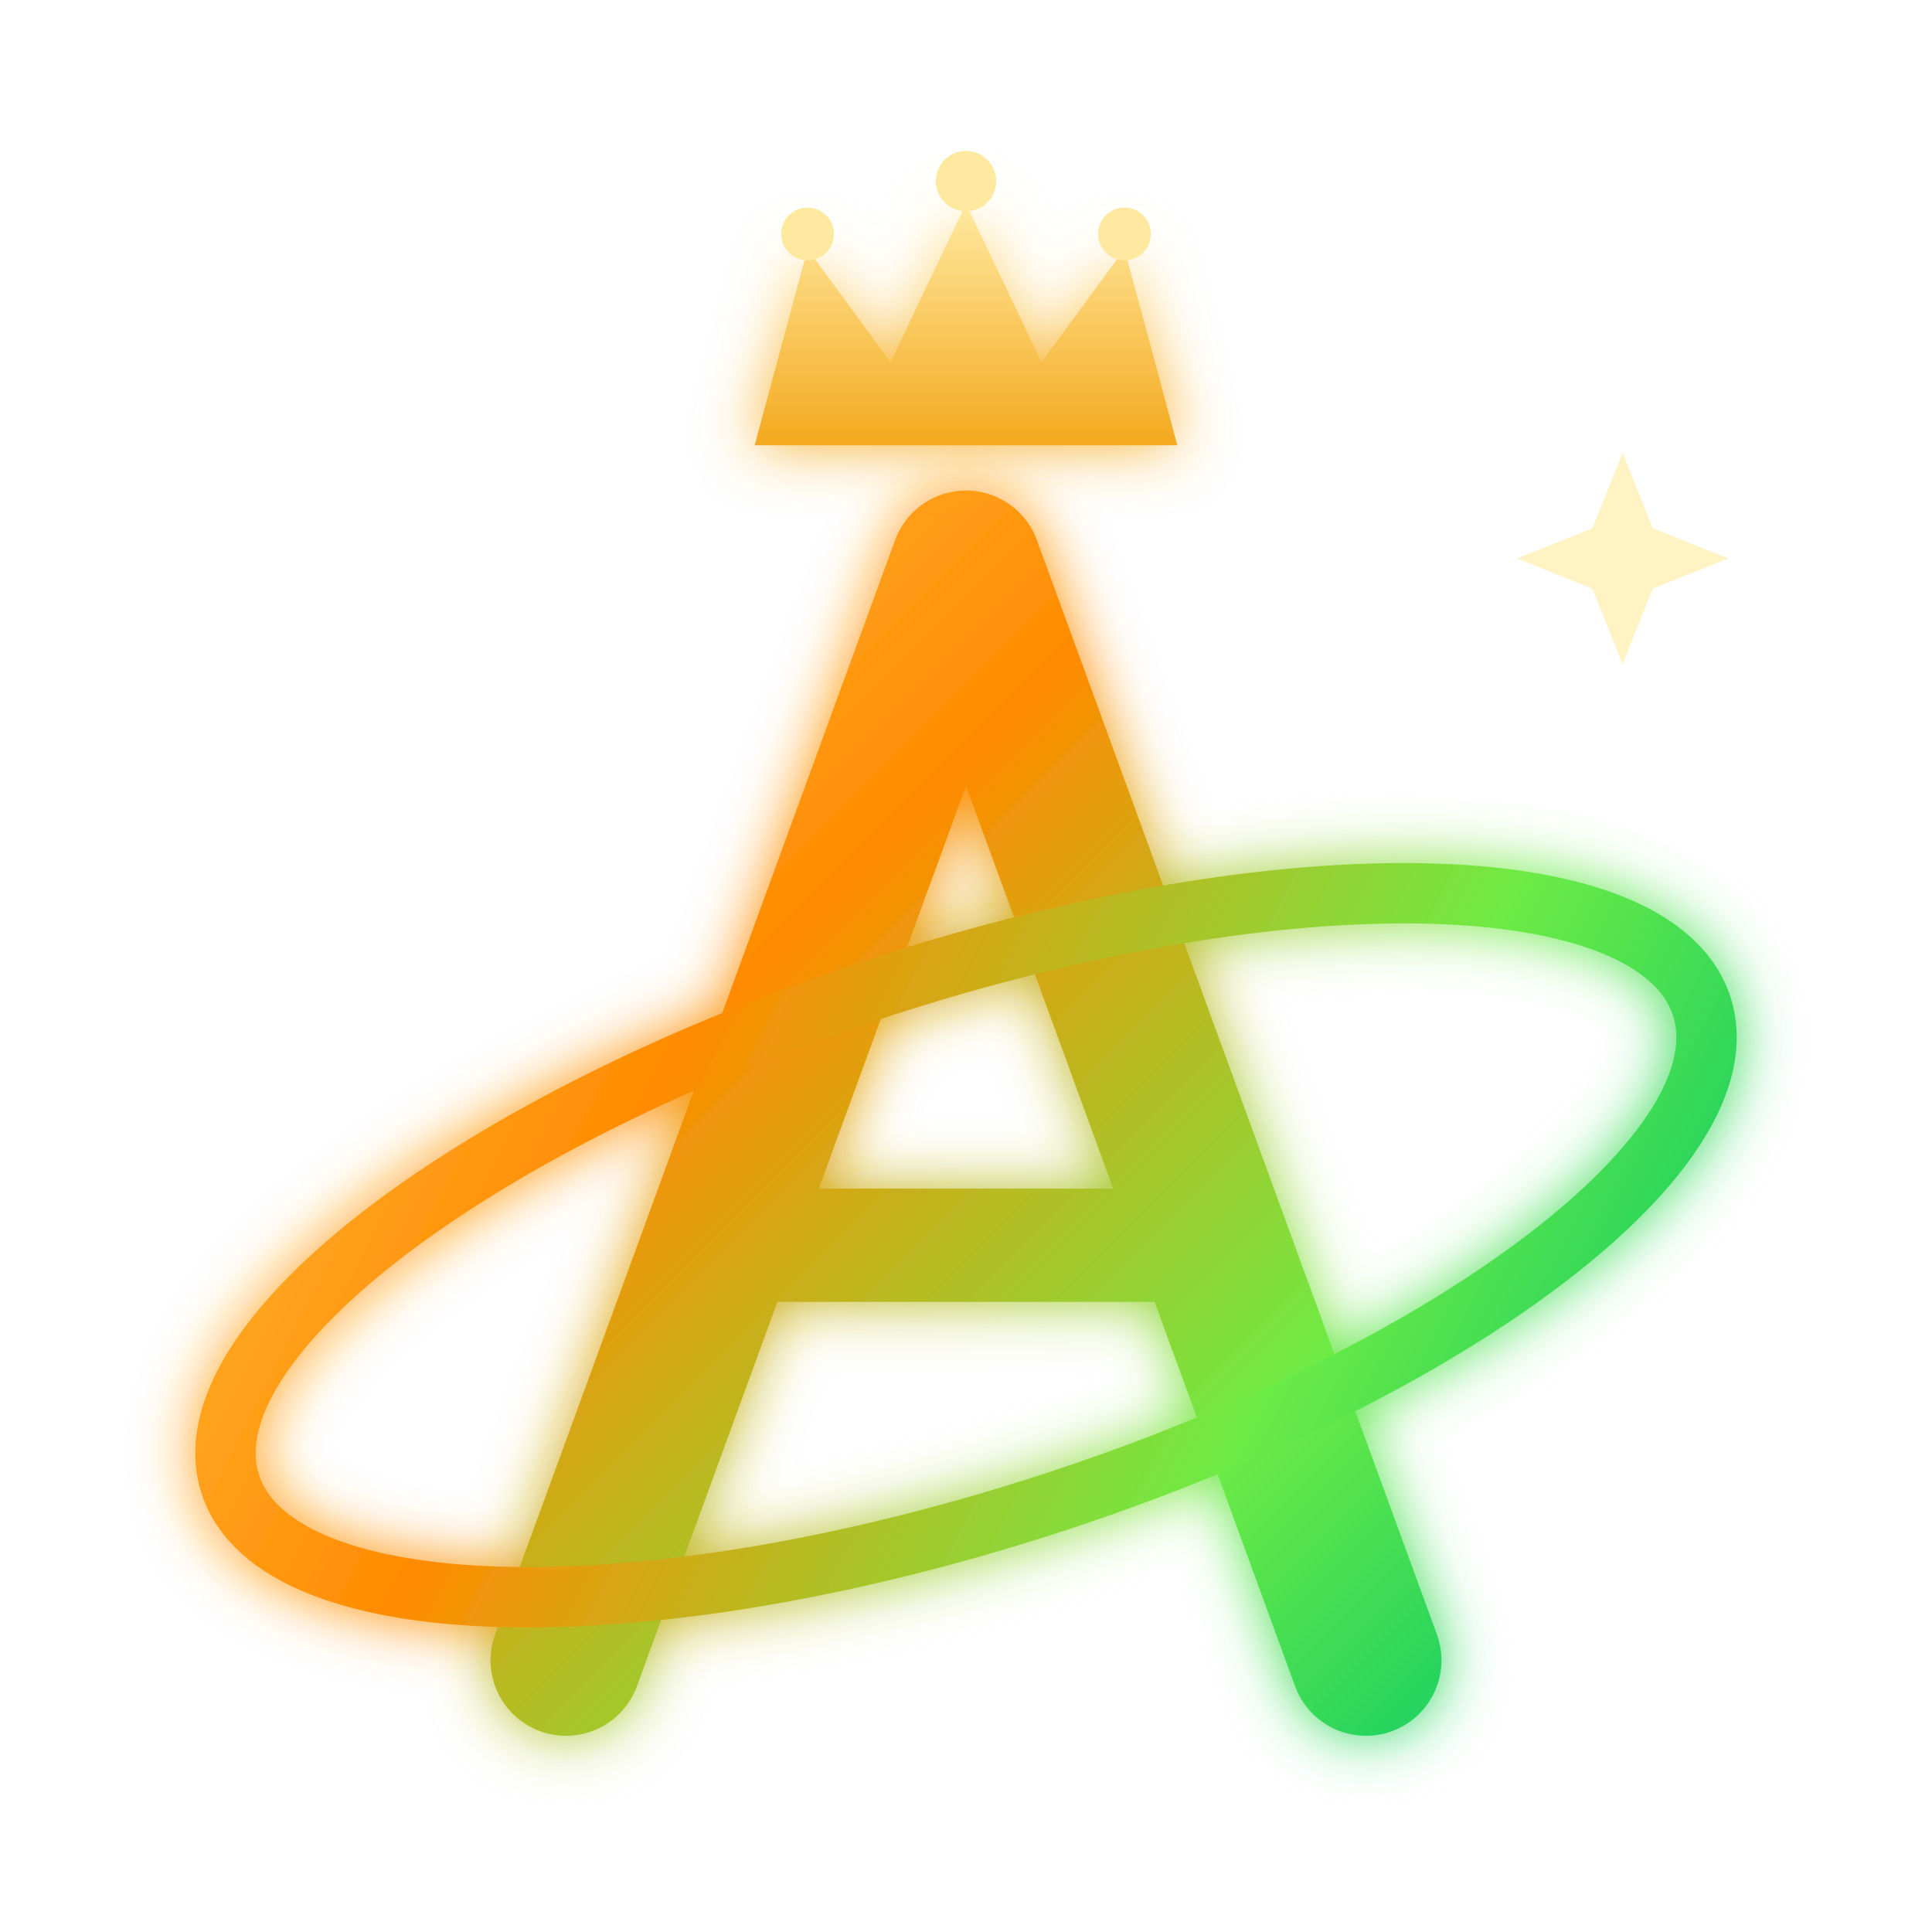
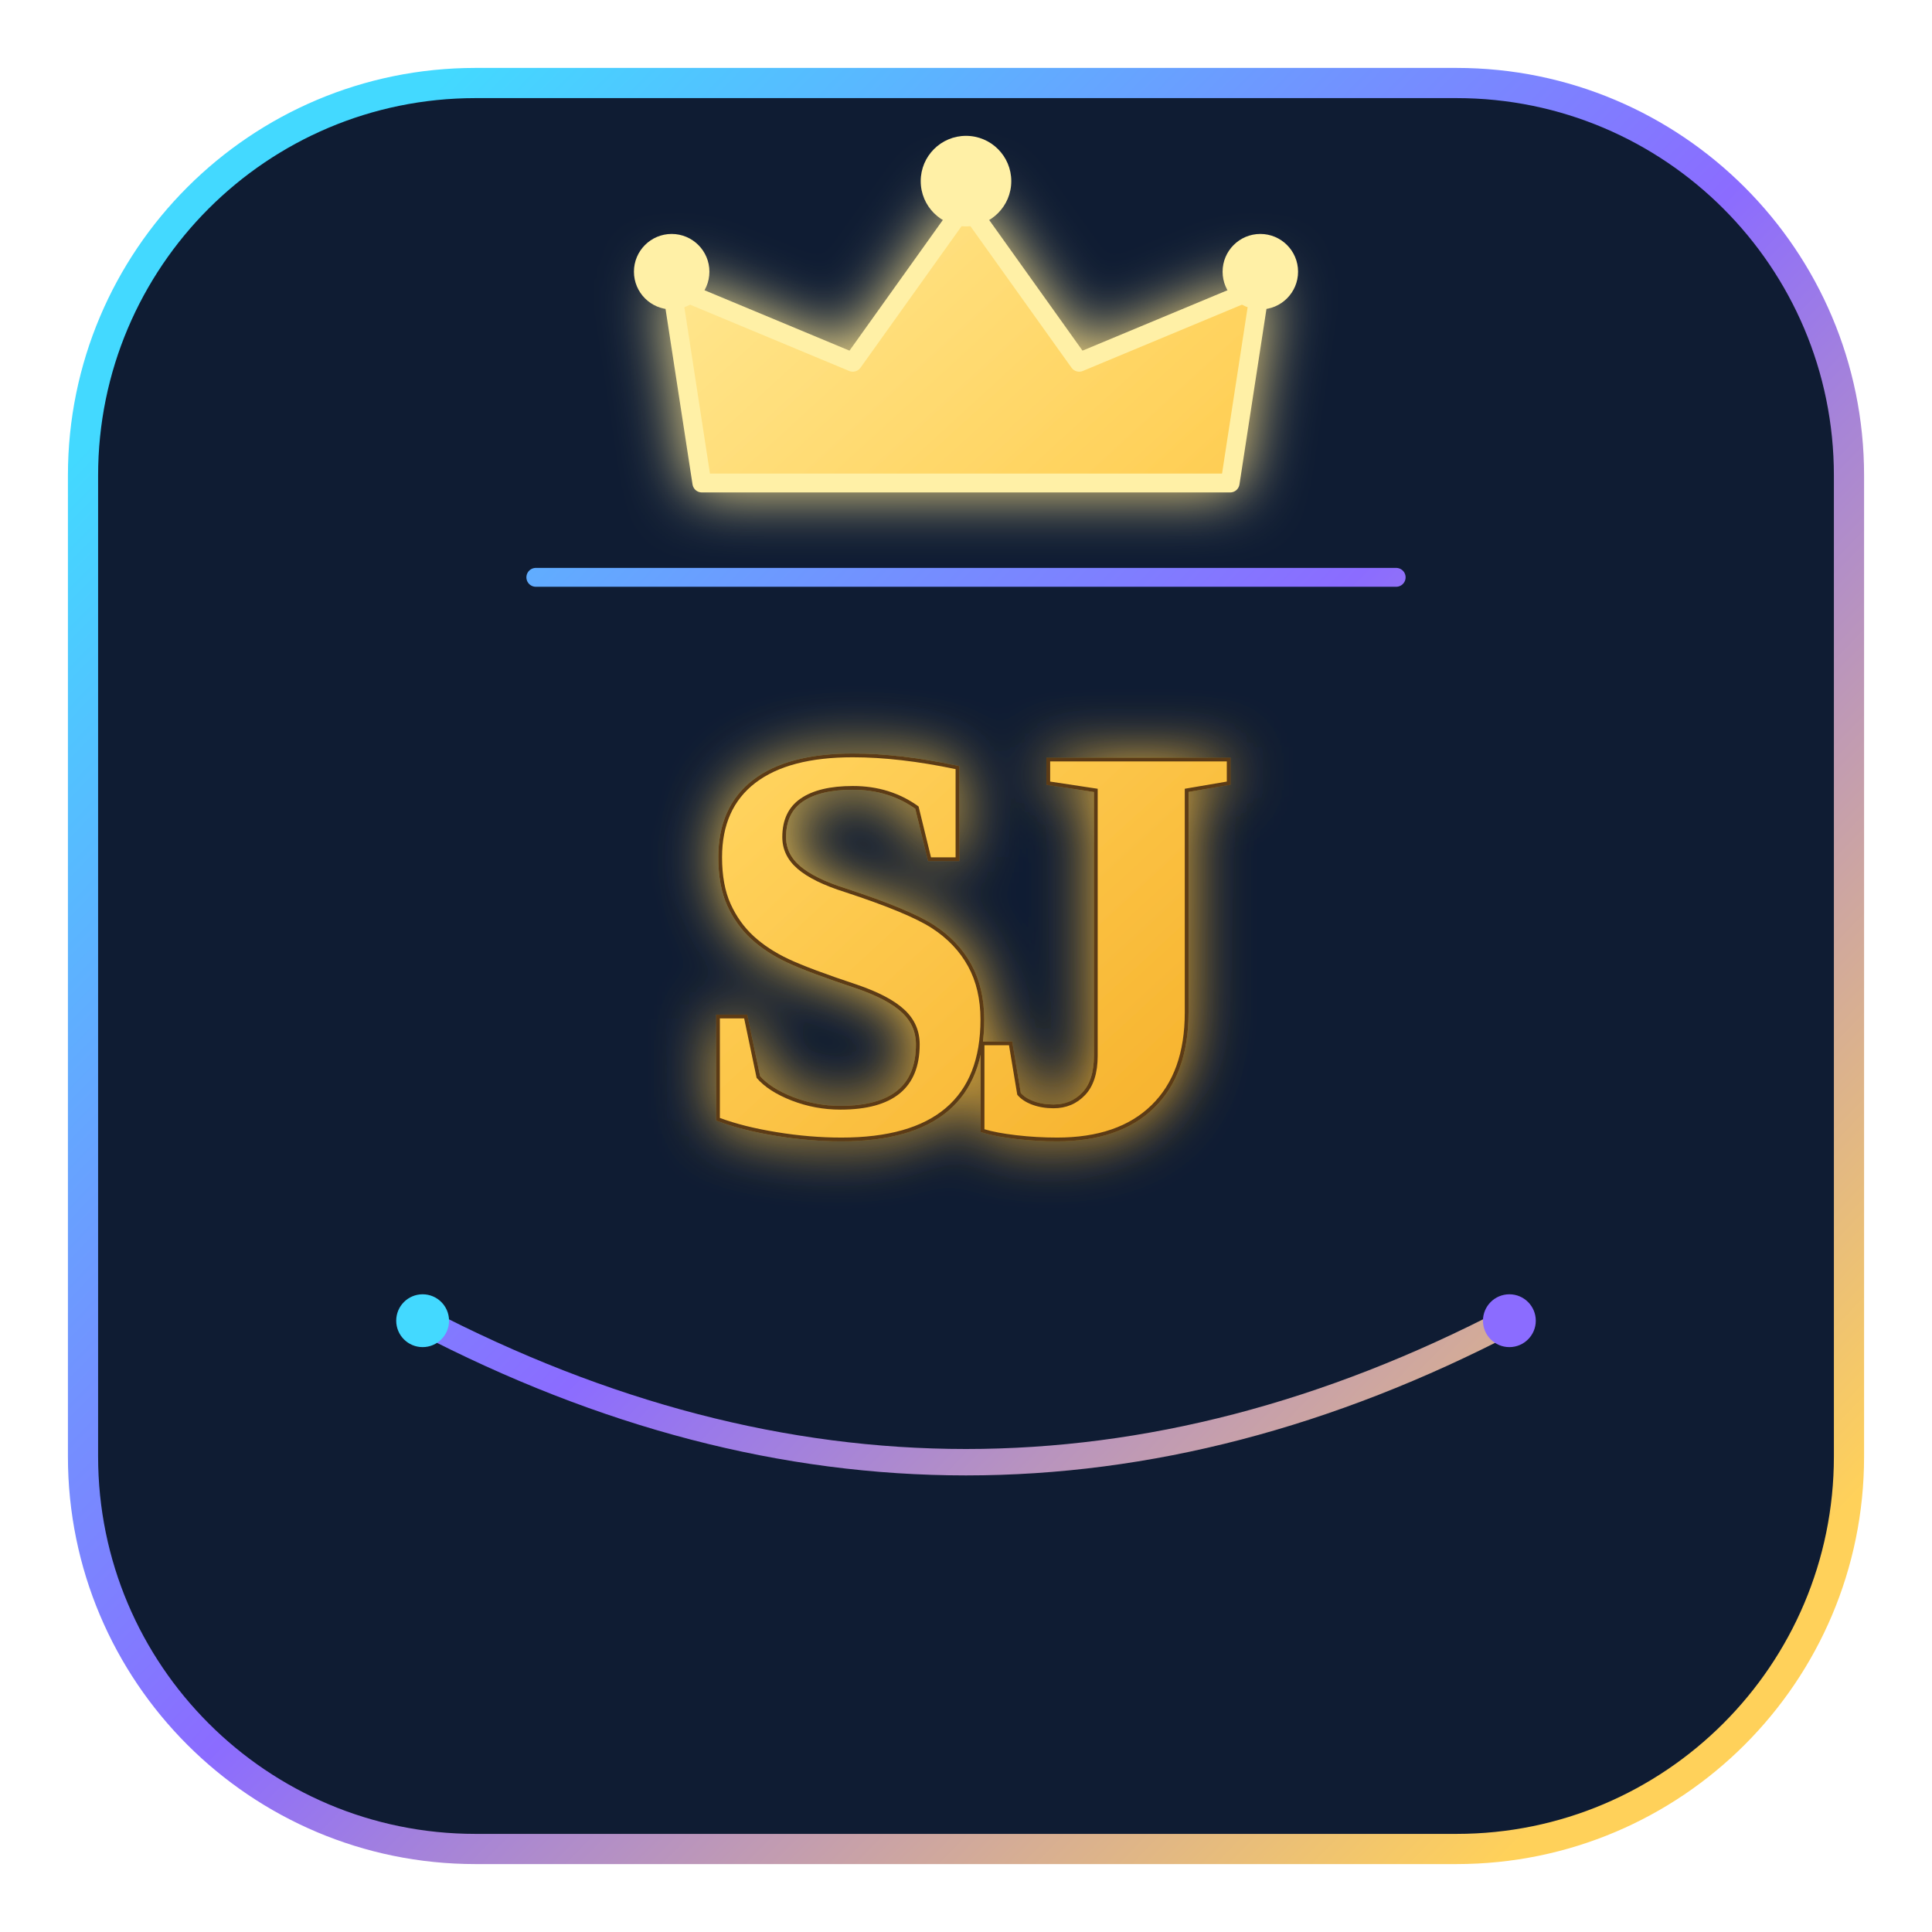
- <svg xmlns="http://www.w3.org/2000/svg" viewBox="0 0 512 512" role="img" aria-label="Alsyed Jalal AI logo">
+ <svg xmlns="http://www.w3.org/2000/svg" viewBox="0 0 512 512" role="img" aria-labelledby="title desc">
  <defs>
-     <linearGradient id="g" x1="80" y1="90" x2="440" y2="450" gradientUnits="userSpaceOnUse">
-       <stop offset="0" stop-color="#FFD15A" />
-       <stop offset=".4" stop-color="#FF8B00" />
-       <stop offset=".75" stop-color="#6EEB45" />
-       <stop offset="1" stop-color="#00C86B" />
+     <linearGradient id="gold" x1="90" y1="80" x2="420" y2="440" gradientUnits="userSpaceOnUse">
+       <stop stop-color="#fff0a6" />
+       <stop offset=".36" stop-color="#ffd15a" />
+       <stop offset=".72" stop-color="#f4a91f" />
+       <stop offset="1" stop-color="#b96a16" />
    </linearGradient>
-     <linearGradient id="c" x1="0" y1="0" x2="0" y2="1">
-       <stop offset="0" stop-color="#FFE9A0" />
-       <stop offset="1" stop-color="#F4A91F" />
+     <linearGradient id="edge" x1="60" y1="80" x2="440" y2="450" gradientUnits="userSpaceOnUse">
+       <stop stop-color="#43d9ff" />
+       <stop offset=".5" stop-color="#8b6cff" />
+       <stop offset="1" stop-color="#ffd15a" />
    </linearGradient>
-     <filter id="glow" x="-30%" y="-30%" width="160%" height="160%">
-       <feGaussianBlur stdDeviation="8" result="b" />
+     <radialGradient id="bg" cx="0" cy="0" r="1" gradientTransform="translate(180 120) rotate(55) scale(420)">
+       <stop stop-color="#182d54" />
+       <stop offset="1" stop-color="#070b14" />
+     </radialGradient>
+     <filter id="glow" x="-40%" y="-40%" width="180%" height="180%">
+       <feGaussianBlur stdDeviation="8" result="blur" />
      <feMerge>
-         <feMergeNode in="b" />
+         <feMergeNode in="blur" />
        <feMergeNode in="SourceGraphic" />
      </feMerge>
    </filter>
  </defs>
-   <g filter="url(#glow)" fill="none" stroke-linecap="round" stroke-linejoin="round">
-     <path d="M150 440 L256 150 L362 440" stroke="url(#g)" stroke-width="40" />
-     <path d="M196 330 H316" stroke="url(#g)" stroke-width="30" />
-     <ellipse cx="256" cy="330" rx="205" ry="72" transform="rotate(-18 256 330)" stroke="url(#g)" stroke-width="16" />
-   </g>
-   <path d="M200 118 L214 66 L236 96 L256 54 L276 96 L298 66 L312 118 Z" fill="url(#c)" filter="url(#glow)" />
-   <circle cx="214" cy="62" r="7" fill="#FFE9A0" />
-   <circle cx="256" cy="48" r="8" fill="#FFE9A0" />
-   <circle cx="298" cy="62" r="7" fill="#FFE9A0" />
-   <path d="M430 120 l8 20 20 8 -20 8 -8 20 -8 -20 -20 -8 20 -8z" fill="#FFF3C4" />
+   <rect x="22" y="22" width="468" height="468" rx="104" fill="url(#bg)" stroke="url(#edge)" stroke-width="8" />
+   <path d="M256 54 286 96 334 76 326 128 186 128 178 76 226 96Z" fill="url(#gold)" stroke="#fff0a6" stroke-width="5" stroke-linejoin="round" filter="url(#glow)" />
+   <circle cx="178" cy="72" r="10" fill="#fff0a6" />
+   <circle cx="256" cy="48" r="12" fill="#fff0a6" />
+   <circle cx="334" cy="72" r="10" fill="#fff0a6" />
+   <path d="M142 153H370" stroke="url(#edge)" stroke-width="5" stroke-linecap="round" />
+   <text x="256" y="300" text-anchor="middle" font-family="Georgia, 'Times New Roman', serif" font-size="150" font-weight="700" letter-spacing="-12" fill="url(#gold)" stroke="#5c3b16" stroke-width="2" paint-order="stroke" filter="url(#glow)">SJ</text>
+   <path d="M112 350Q256 425 400 350" fill="none" stroke="url(#edge)" stroke-width="7" stroke-linecap="round" />
+   <circle cx="112" cy="350" r="7" fill="#43d9ff" />
+   <circle cx="400" cy="350" r="7" fill="#8b6cff" />
</svg>
